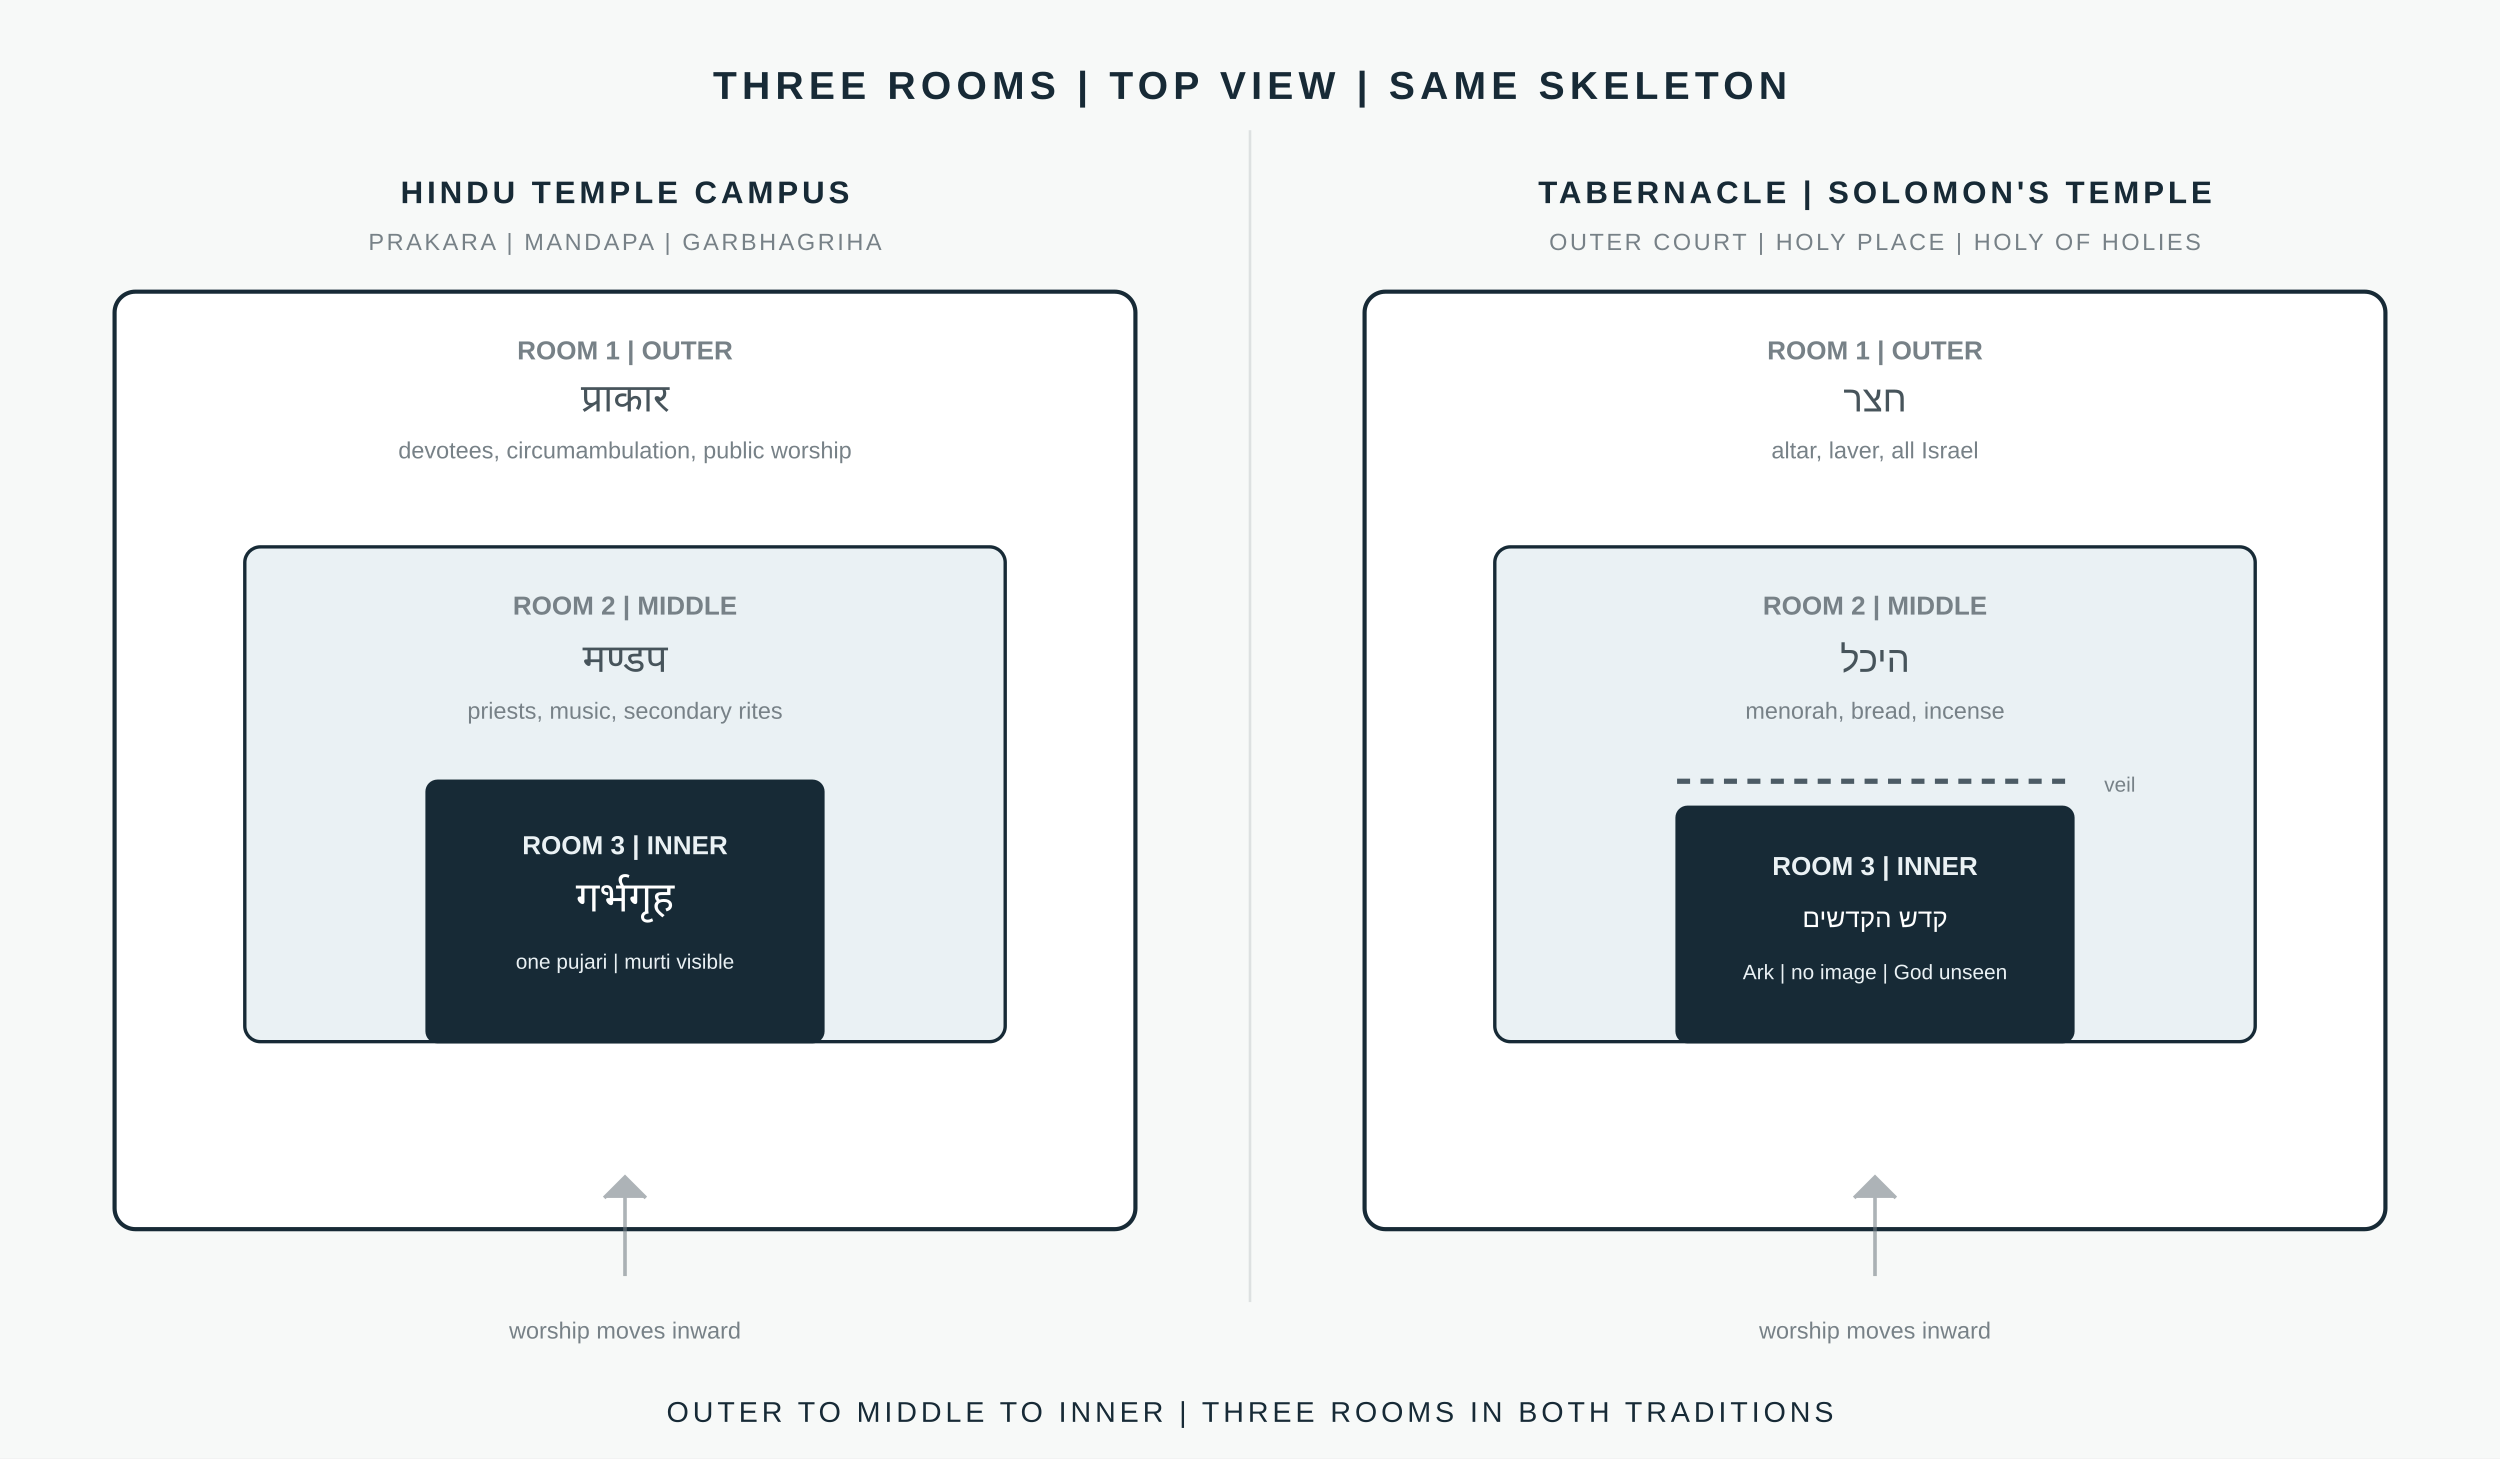
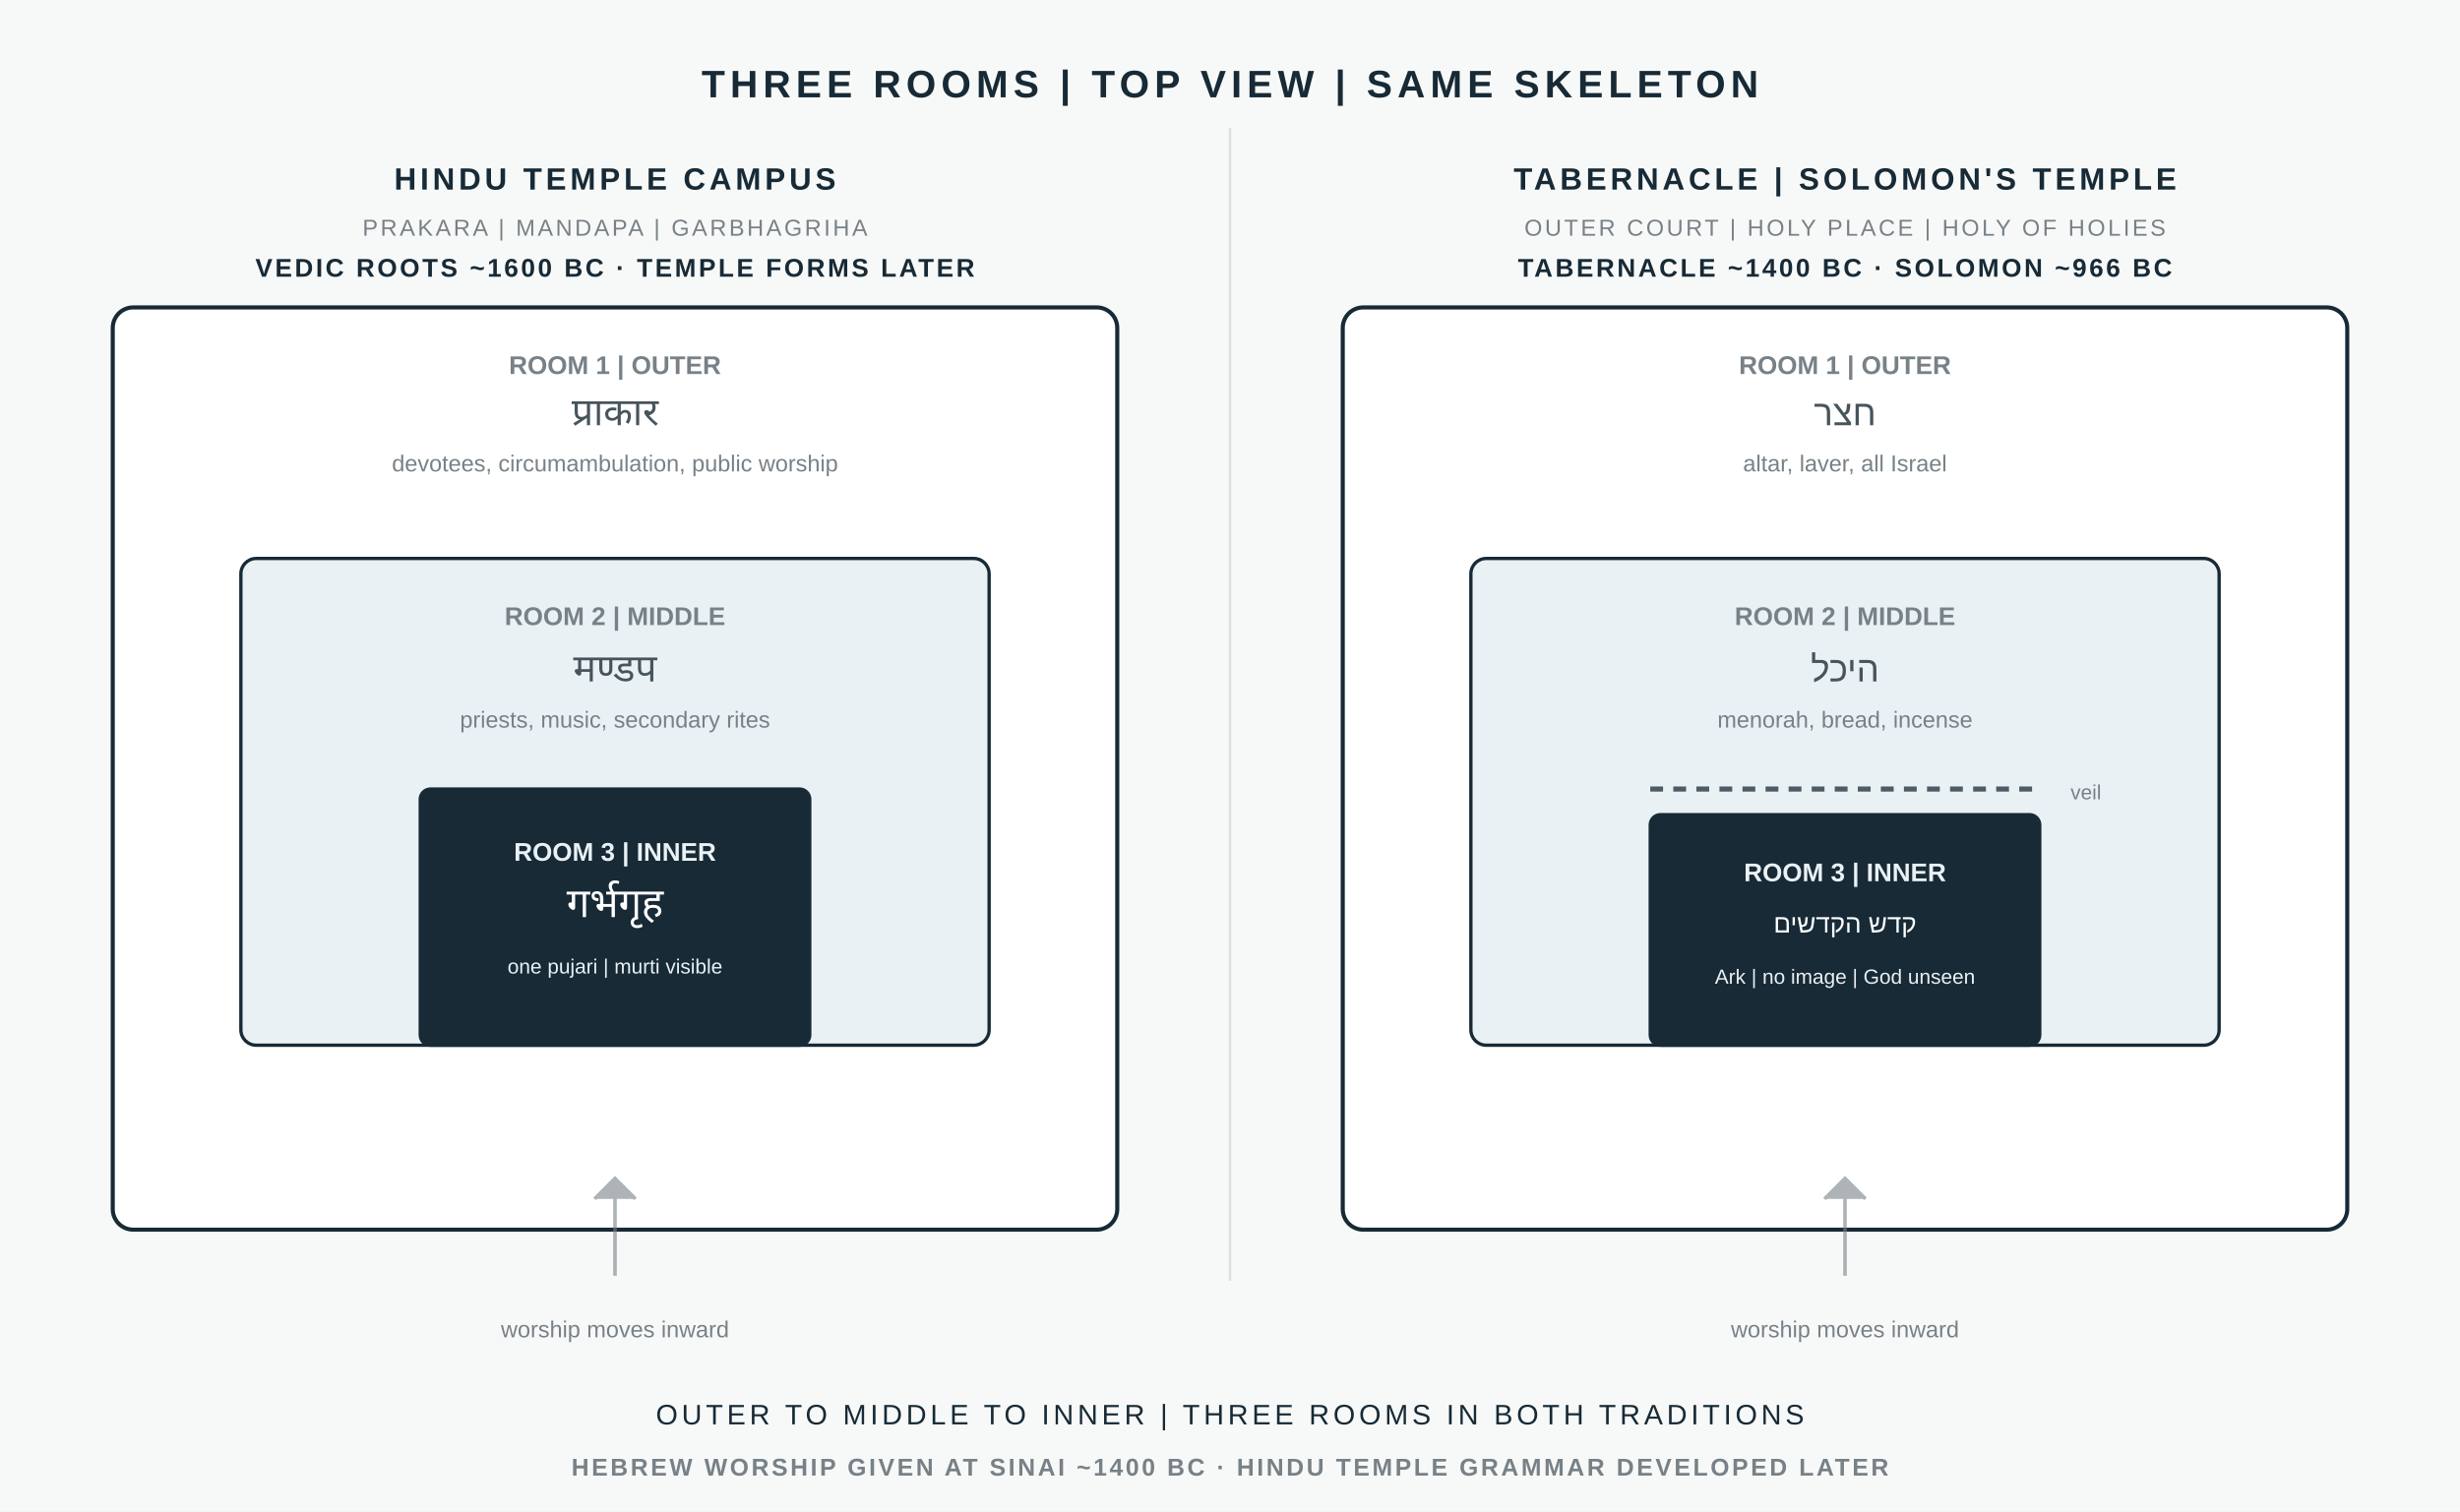
- <svg xmlns="http://www.w3.org/2000/svg" width="100%" viewBox="0 0 960 560" role="img">
-   <rect width="960" height="560" fill="#F7F9F8" />
+ <svg xmlns="http://www.w3.org/2000/svg" width="100%" viewBox="0 0 960 590" role="img">
+   <rect width="960" height="590" fill="#F7F9F8" />
  <text x="480" y="38" text-anchor="middle" font-family="Poppins, Arial, sans-serif" font-size="15" font-weight="600" letter-spacing="2" fill="#172A36">THREE ROOMS | TOP VIEW | SAME SKELETON</text>
  <line x1="480" y1="50" x2="480" y2="500" stroke="#172A36" stroke-width="1" opacity="0.12" />
-   <text x="240" y="78" text-anchor="middle" font-family="Poppins, Arial, sans-serif" font-size="12" font-weight="600" letter-spacing="1.5" fill="#172A36">HINDU TEMPLE CAMPUS</text>
-   <text x="240" y="96" text-anchor="middle" font-family="Poppins, Arial, sans-serif" font-size="9" letter-spacing="1" fill="#778187">PRAKARA | MANDAPA | GARBHAGRIHA</text>
-   <rect x="44" y="112" width="392" height="360" rx="8" fill="#FFFFFF" stroke="#172A36" stroke-width="1.6" />
-   <text x="240" y="138" text-anchor="middle" font-family="Poppins, Arial, sans-serif" font-size="10" font-weight="600" fill="#778187">ROOM 1 | OUTER</text>
-   <text x="240" y="158" text-anchor="middle" font-family="Noto Sans Devanagari, Poppins, sans-serif" font-size="15" fill="#47545B">प्राकार</text>
-   <text x="240" y="176" text-anchor="middle" font-family="Poppins, Arial, sans-serif" font-size="9" fill="#778187">devotees, circumambulation, public worship</text>
-   <rect x="94" y="210" width="292" height="190" rx="6" fill="#EAF1F4" stroke="#172A36" stroke-width="1.3" />
-   <text x="240" y="236" text-anchor="middle" font-family="Poppins, Arial, sans-serif" font-size="10" font-weight="600" fill="#778187">ROOM 2 | MIDDLE</text>
-   <text x="240" y="258" text-anchor="middle" font-family="Noto Sans Devanagari, Poppins, sans-serif" font-size="15" fill="#47545B">मण्डप</text>
-   <text x="240" y="276" text-anchor="middle" font-family="Poppins, Arial, sans-serif" font-size="9" fill="#778187">priests, music, secondary rites</text>
-   <rect x="164" y="300" width="152" height="100" rx="4" fill="#172A36" stroke="#172A36" stroke-width="1.3" />
-   <text x="240" y="328" text-anchor="middle" font-family="Poppins, Arial, sans-serif" font-size="10" font-weight="600" fill="#EAF1F4">ROOM 3 | INNER</text>
-   <text x="240" y="350" text-anchor="middle" font-family="Noto Sans Devanagari, Poppins, sans-serif" font-size="16" fill="#FFFFFF">गर्भगृह</text>
-   <text x="240" y="372" text-anchor="middle" font-family="Poppins, Arial, sans-serif" font-size="8" fill="#EAF1F4">one pujari | murti visible</text>
-   <text x="720" y="78" text-anchor="middle" font-family="Poppins, Arial, sans-serif" font-size="12" font-weight="600" letter-spacing="1.5" fill="#172A36">TABERNACLE | SOLOMON'S TEMPLE</text>
-   <text x="720" y="96" text-anchor="middle" font-family="Poppins, Arial, sans-serif" font-size="9" letter-spacing="1" fill="#778187">OUTER COURT | HOLY PLACE | HOLY OF HOLIES</text>
-   <rect x="524" y="112" width="392" height="360" rx="8" fill="#FFFFFF" stroke="#172A36" stroke-width="1.6" />
-   <text x="720" y="138" text-anchor="middle" font-family="Poppins, Arial, sans-serif" font-size="10" font-weight="600" fill="#778187">ROOM 1 | OUTER</text>
-   <text x="720" y="158" text-anchor="middle" font-family="Poppins, Arial, sans-serif" font-size="14" fill="#47545B">חצר</text>
-   <text x="720" y="176" text-anchor="middle" font-family="Poppins, Arial, sans-serif" font-size="9" fill="#778187">altar, laver, all Israel</text>
-   <rect x="574" y="210" width="292" height="190" rx="6" fill="#EAF1F4" stroke="#172A36" stroke-width="1.3" />
-   <text x="720" y="236" text-anchor="middle" font-family="Poppins, Arial, sans-serif" font-size="10" font-weight="600" fill="#778187">ROOM 2 | MIDDLE</text>
-   <text x="720" y="258" text-anchor="middle" font-family="Poppins, Arial, sans-serif" font-size="14" fill="#47545B">היכל</text>
-   <text x="720" y="276" text-anchor="middle" font-family="Poppins, Arial, sans-serif" font-size="9" fill="#778187">menorah, bread, incense</text>
-   <line x1="644" y1="300" x2="796" y2="300" stroke="#172A36" stroke-width="2" stroke-dasharray="5 4" opacity="0.75" />
-   <text x="808" y="304" font-family="Poppins, Arial, sans-serif" font-size="8" fill="#778187">veil</text>
-   <rect x="644" y="310" width="152" height="90" rx="4" fill="#172A36" stroke="#172A36" stroke-width="1.3" />
-   <text x="720" y="336" text-anchor="middle" font-family="Poppins, Arial, sans-serif" font-size="10" font-weight="600" fill="#EAF1F4">ROOM 3 | INNER</text>
-   <text x="720" y="356" text-anchor="middle" font-family="Poppins, Arial, sans-serif" font-size="10" fill="#FFFFFF">קדש הקדשים</text>
-   <text x="720" y="376" text-anchor="middle" font-family="Poppins, Arial, sans-serif" font-size="8" fill="#EAF1F4">Ark | no image | God unseen</text>
+   <text x="240" y="74" text-anchor="middle" font-family="Poppins, Arial, sans-serif" font-size="12" font-weight="600" letter-spacing="1.5" fill="#172A36">HINDU TEMPLE CAMPUS</text>
+   <text x="240" y="92" text-anchor="middle" font-family="Poppins, Arial, sans-serif" font-size="9" letter-spacing="1" fill="#778187">PRAKARA | MANDAPA | GARBHAGRIHA</text>
+   <text x="240" y="108" text-anchor="middle" font-family="Poppins, Arial, sans-serif" font-size="10" font-weight="600" letter-spacing="1" fill="#172A36">VEDIC ROOTS ~1600 BC · TEMPLE FORMS LATER</text>
+   <rect x="44" y="120" width="392" height="360" rx="8" fill="#FFFFFF" stroke="#172A36" stroke-width="1.6" />
+   <text x="240" y="146" text-anchor="middle" font-family="Poppins, Arial, sans-serif" font-size="10" font-weight="600" fill="#778187">ROOM 1 | OUTER</text>
+   <text x="240" y="166" text-anchor="middle" font-family="Noto Sans Devanagari, Poppins, sans-serif" font-size="15" fill="#47545B">प्राकार</text>
+   <text x="240" y="184" text-anchor="middle" font-family="Poppins, Arial, sans-serif" font-size="9" fill="#778187">devotees, circumambulation, public worship</text>
+   <rect x="94" y="218" width="292" height="190" rx="6" fill="#EAF1F4" stroke="#172A36" stroke-width="1.3" />
+   <text x="240" y="244" text-anchor="middle" font-family="Poppins, Arial, sans-serif" font-size="10" font-weight="600" fill="#778187">ROOM 2 | MIDDLE</text>
+   <text x="240" y="266" text-anchor="middle" font-family="Noto Sans Devanagari, Poppins, sans-serif" font-size="15" fill="#47545B">मण्डप</text>
+   <text x="240" y="284" text-anchor="middle" font-family="Poppins, Arial, sans-serif" font-size="9" fill="#778187">priests, music, secondary rites</text>
+   <rect x="164" y="308" width="152" height="100" rx="4" fill="#172A36" stroke="#172A36" stroke-width="1.3" />
+   <text x="240" y="336" text-anchor="middle" font-family="Poppins, Arial, sans-serif" font-size="10" font-weight="600" fill="#EAF1F4">ROOM 3 | INNER</text>
+   <text x="240" y="358" text-anchor="middle" font-family="Noto Sans Devanagari, Poppins, sans-serif" font-size="16" fill="#FFFFFF">गर्भगृह</text>
+   <text x="240" y="380" text-anchor="middle" font-family="Poppins, Arial, sans-serif" font-size="8" fill="#EAF1F4">one pujari | murti visible</text>
+   <text x="720" y="74" text-anchor="middle" font-family="Poppins, Arial, sans-serif" font-size="12" font-weight="600" letter-spacing="1.5" fill="#172A36">TABERNACLE | SOLOMON'S TEMPLE</text>
+   <text x="720" y="92" text-anchor="middle" font-family="Poppins, Arial, sans-serif" font-size="9" letter-spacing="1" fill="#778187">OUTER COURT | HOLY PLACE | HOLY OF HOLIES</text>
+   <text x="720" y="108" text-anchor="middle" font-family="Poppins, Arial, sans-serif" font-size="10" font-weight="600" letter-spacing="1" fill="#172A36">TABERNACLE ~1400 BC · SOLOMON ~966 BC</text>
+   <rect x="524" y="120" width="392" height="360" rx="8" fill="#FFFFFF" stroke="#172A36" stroke-width="1.6" />
+   <text x="720" y="146" text-anchor="middle" font-family="Poppins, Arial, sans-serif" font-size="10" font-weight="600" fill="#778187">ROOM 1 | OUTER</text>
+   <text x="720" y="166" text-anchor="middle" font-family="Poppins, Arial, sans-serif" font-size="14" fill="#47545B">חצר</text>
+   <text x="720" y="184" text-anchor="middle" font-family="Poppins, Arial, sans-serif" font-size="9" fill="#778187">altar, laver, all Israel</text>
+   <rect x="574" y="218" width="292" height="190" rx="6" fill="#EAF1F4" stroke="#172A36" stroke-width="1.3" />
+   <text x="720" y="244" text-anchor="middle" font-family="Poppins, Arial, sans-serif" font-size="10" font-weight="600" fill="#778187">ROOM 2 | MIDDLE</text>
+   <text x="720" y="266" text-anchor="middle" font-family="Poppins, Arial, sans-serif" font-size="14" fill="#47545B">היכל</text>
+   <text x="720" y="284" text-anchor="middle" font-family="Poppins, Arial, sans-serif" font-size="9" fill="#778187">menorah, bread, incense</text>
+   <line x1="644" y1="308" x2="796" y2="308" stroke="#172A36" stroke-width="2" stroke-dasharray="5 4" opacity="0.75" />
+   <text x="808" y="312" font-family="Poppins, Arial, sans-serif" font-size="8" fill="#778187">veil</text>
+   <rect x="644" y="318" width="152" height="90" rx="4" fill="#172A36" stroke="#172A36" stroke-width="1.3" />
+   <text x="720" y="344" text-anchor="middle" font-family="Poppins, Arial, sans-serif" font-size="10" font-weight="600" fill="#EAF1F4">ROOM 3 | INNER</text>
+   <text x="720" y="364" text-anchor="middle" font-family="Poppins, Arial, sans-serif" font-size="10" fill="#FFFFFF">קדש הקדשים</text>
+   <text x="720" y="384" text-anchor="middle" font-family="Poppins, Arial, sans-serif" font-size="8" fill="#EAF1F4">Ark | no image | God unseen</text>
  <g stroke="#778187" stroke-width="1.4" fill="#778187" opacity="0.6">
-     <path d="M240 490 L240 452 M232 460 L240 452 L248 460" />
-     <path d="M720 490 L720 452 M712 460 L720 452 L728 460" />
+     <path d="M240 498 L240 460 M232 468 L240 460 L248 468" />
+     <path d="M720 498 L720 460 M712 468 L720 460 L728 468" />
  </g>
-   <text x="240" y="514" text-anchor="middle" font-family="Poppins, Arial, sans-serif" font-size="9" fill="#778187">worship moves inward</text>
-   <text x="720" y="514" text-anchor="middle" font-family="Poppins, Arial, sans-serif" font-size="9" fill="#778187">worship moves inward</text>
-   <text x="480" y="546" text-anchor="middle" font-family="Poppins, Arial, sans-serif" font-size="11" font-weight="500" letter-spacing="1.5" fill="#172A36">OUTER TO MIDDLE TO INNER | THREE ROOMS IN BOTH TRADITIONS</text>
+   <text x="240" y="522" text-anchor="middle" font-family="Poppins, Arial, sans-serif" font-size="9" fill="#778187">worship moves inward</text>
+   <text x="720" y="522" text-anchor="middle" font-family="Poppins, Arial, sans-serif" font-size="9" fill="#778187">worship moves inward</text>
+   <text x="480" y="556" text-anchor="middle" font-family="Poppins, Arial, sans-serif" font-size="11" font-weight="500" letter-spacing="1.5" fill="#172A36">OUTER TO MIDDLE TO INNER | THREE ROOMS IN BOTH TRADITIONS</text>
+   <text x="480" y="576" text-anchor="middle" font-family="Poppins, Arial, sans-serif" font-size="9.5" font-weight="600" letter-spacing="1" fill="#778187">HEBREW WORSHIP GIVEN AT SINAI ~1400 BC · HINDU TEMPLE GRAMMAR DEVELOPED LATER</text>
</svg>
